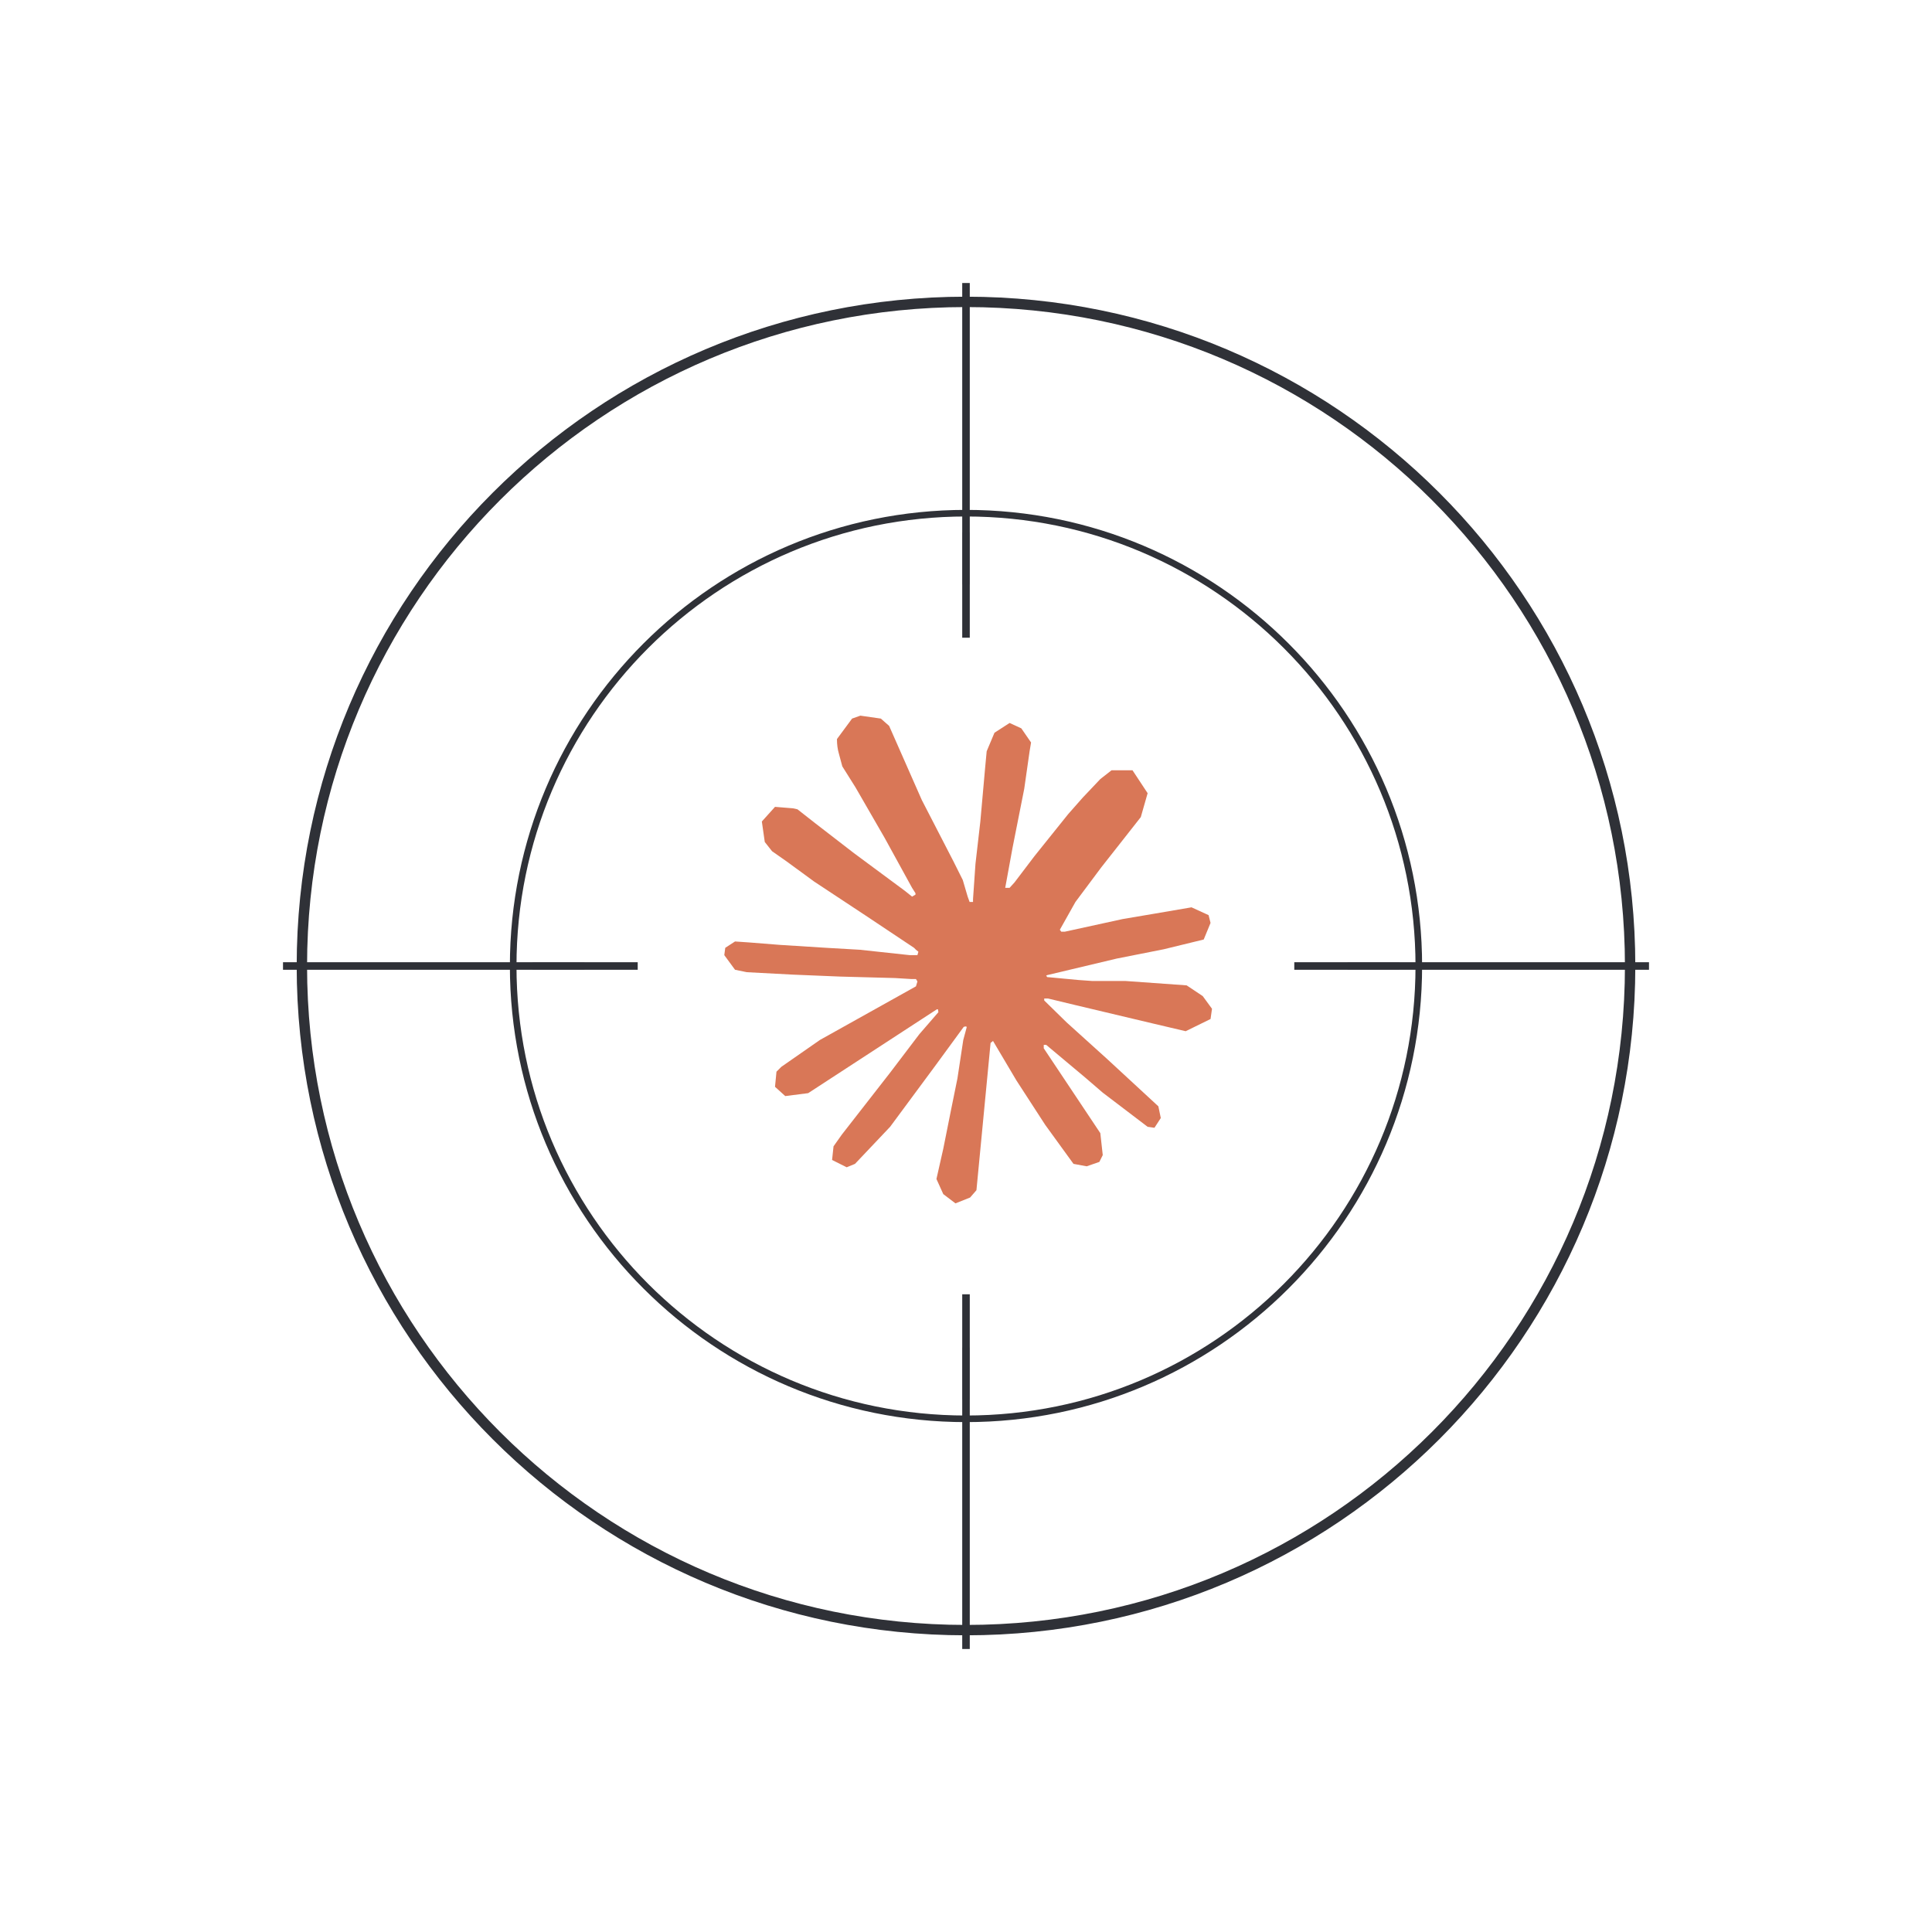
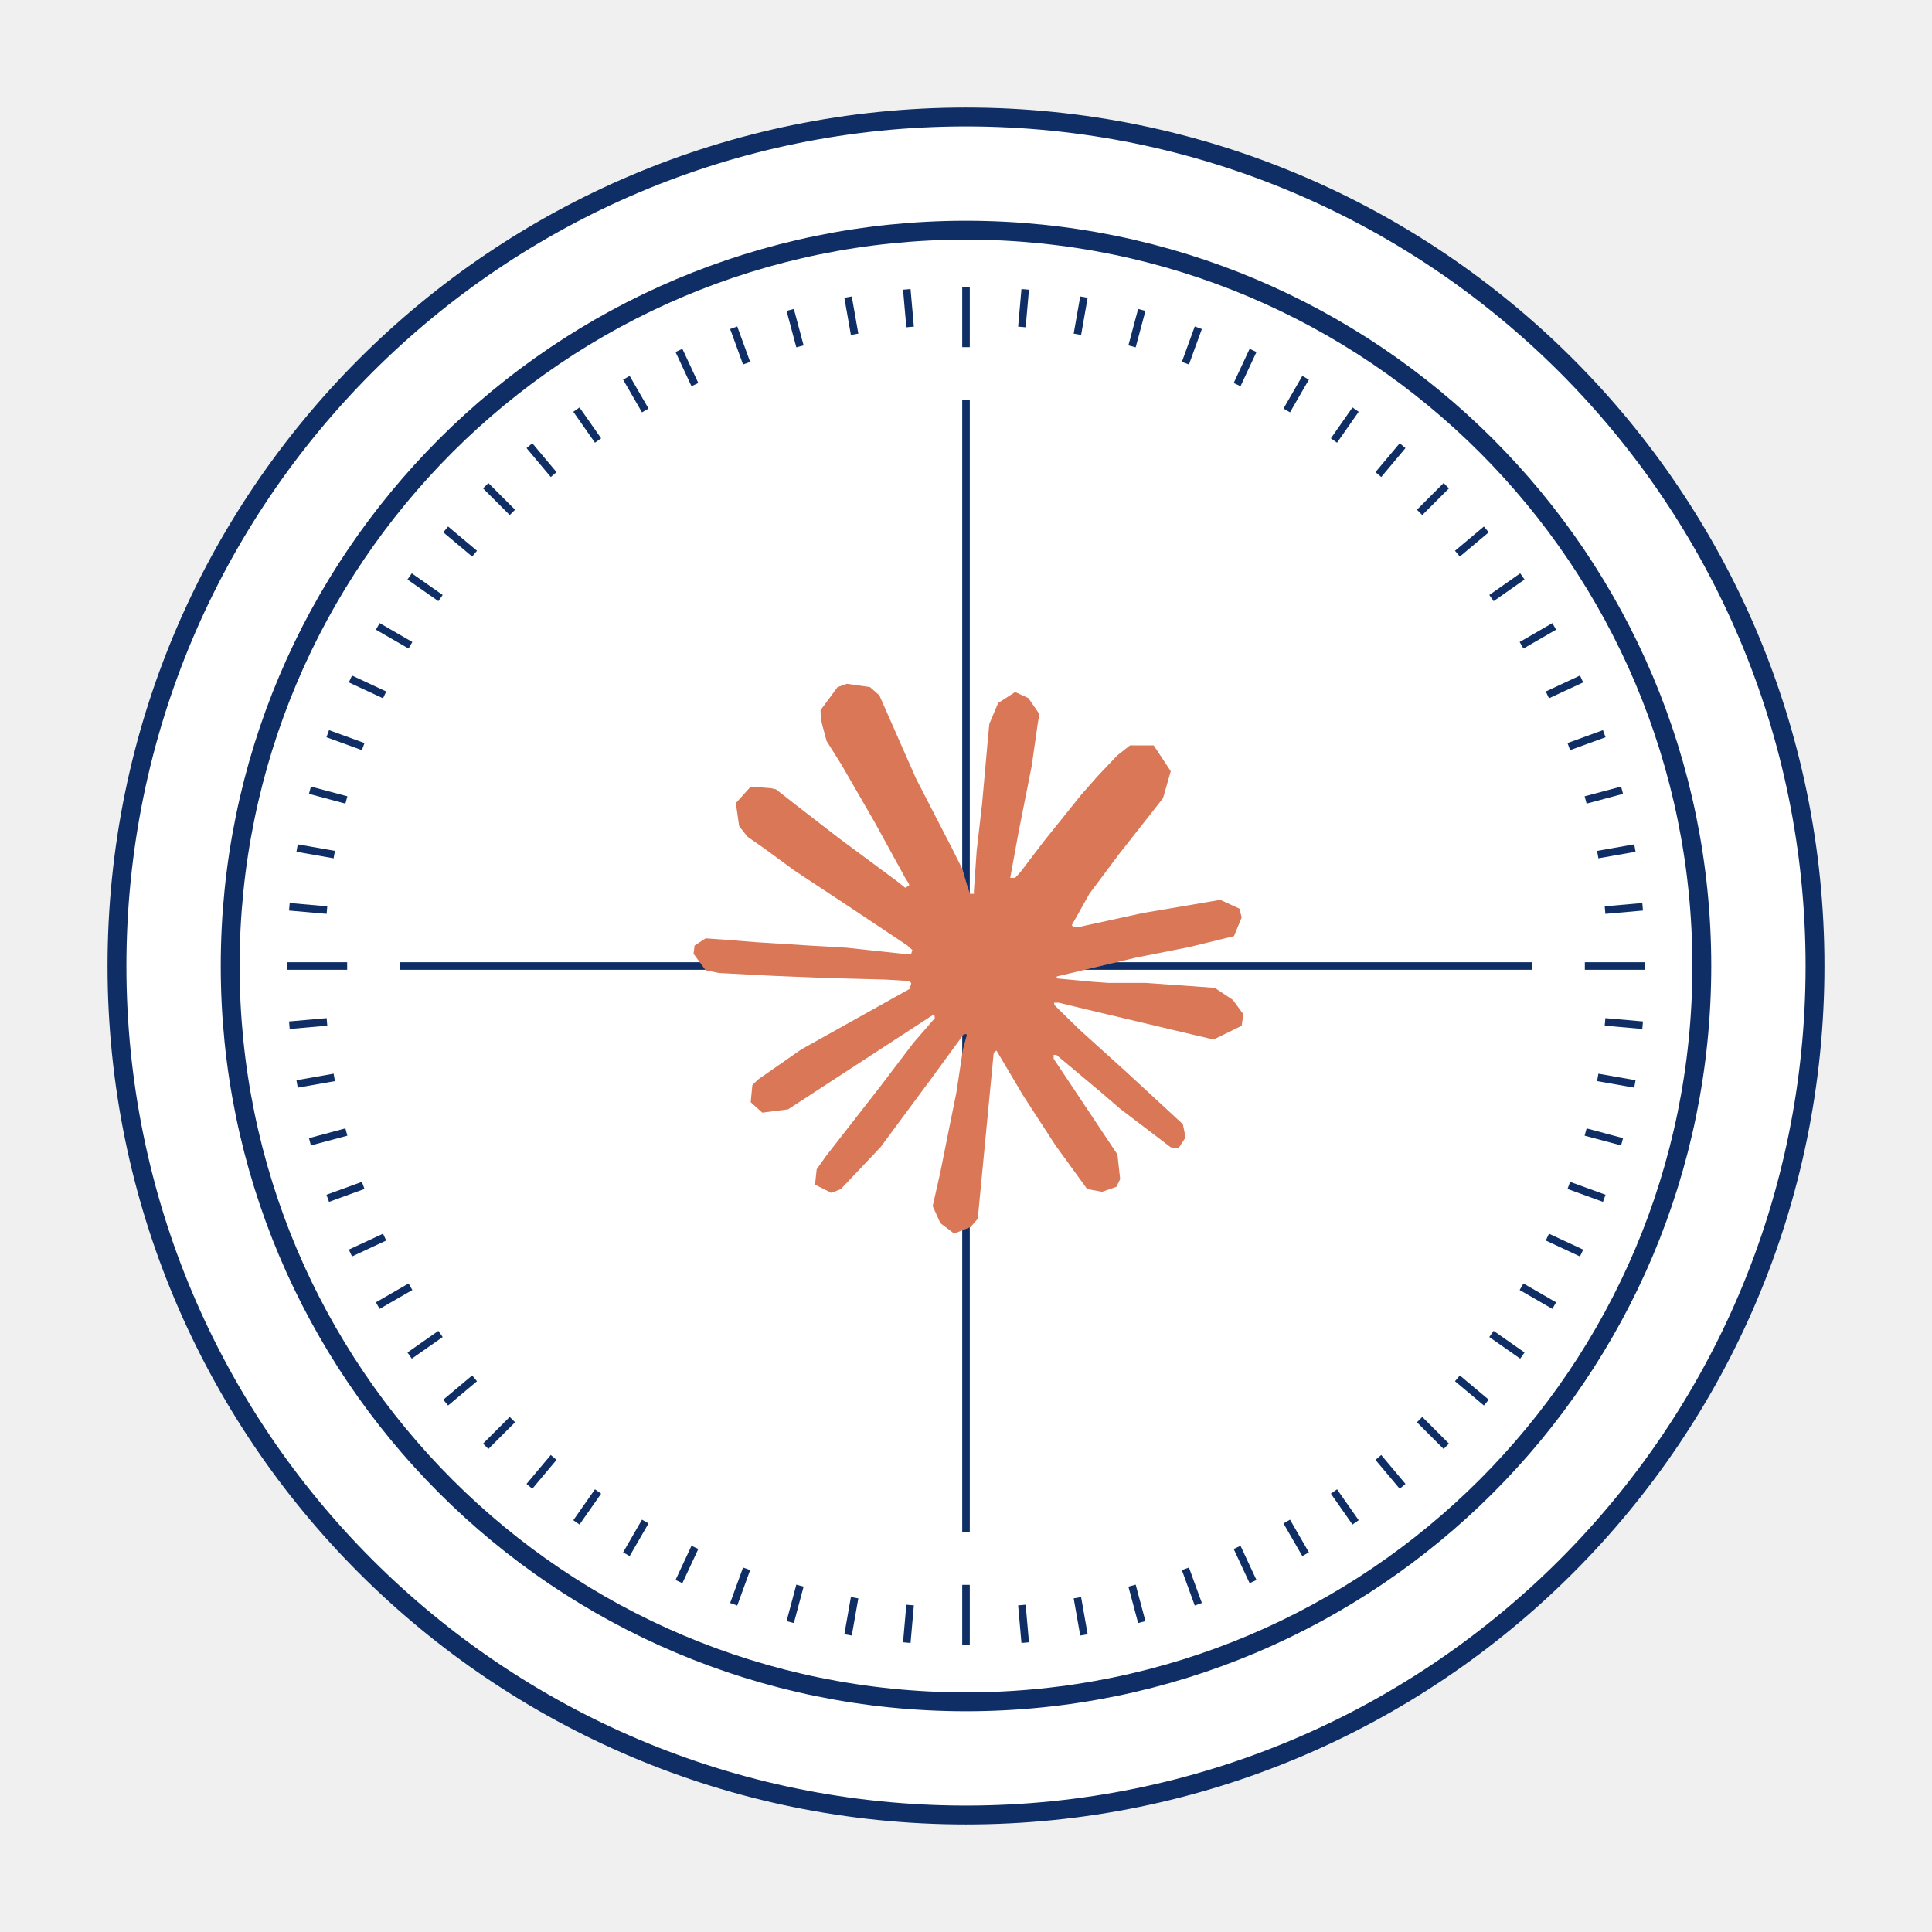
- <svg xmlns="http://www.w3.org/2000/svg" viewBox="0 0 512 512" width="512" height="512" role="img" aria-label="nephoscope symbol">
-   <rect width="512" height="512" fill="#FFFFFF" />
-   <g fill="none" stroke="#2F3137" stroke-linecap="square">
-     <circle cx="256" cy="256" r="176" stroke-width="2.75" />
-     <circle cx="256" cy="256" r="120" stroke-width="1.75" />
-     <path d="M256 76 V168" stroke-width="2" />
-     <path d="M256 344 V436" stroke-width="2" />
-     <path d="M76 256 H168" stroke-width="2" />
-     <path d="M344 256 H436" stroke-width="2" />
-     <path d="M256 142 V154" stroke-width="1.75" />
-     <path d="M256 358 V370" stroke-width="1.75" />
-     <path d="M142 256 H154" stroke-width="1.75" />
-     <path d="M358 256 H370" stroke-width="1.75" />
-   </g>
-   <g transform="translate(256 256) scale(2.75) translate(-26 -25)">
+ <svg xmlns="http://www.w3.org/2000/svg" width="1024" height="1024" viewBox="0 0 1024 1024">
+   <circle cx="512" cy="512" r="450" fill="white" stroke="#0F2E65" stroke-width="10" />
+   <circle cx="512" cy="512" r="390" fill="none" stroke="#0F2E65" stroke-width="10" />
+   <line x1="512.00" y1="184.00" x2="512.00" y2="152.00" stroke="#0F2E65" stroke-width="4" stroke-linecap="butt" />
+   <line x1="541.63" y1="173.29" x2="543.38" y2="153.37" stroke="#0F2E65" stroke-width="4" stroke-linecap="butt" />
+   <line x1="571.04" y1="177.17" x2="574.51" y2="157.47" stroke="#0F2E65" stroke-width="4" stroke-linecap="butt" />
+   <line x1="600.00" y1="183.59" x2="605.17" y2="164.27" stroke="#0F2E65" stroke-width="4" stroke-linecap="butt" />
+   <line x1="628.29" y1="192.50" x2="635.13" y2="173.71" stroke="#0F2E65" stroke-width="4" stroke-linecap="butt" />
+   <line x1="655.69" y1="203.86" x2="664.14" y2="185.73" stroke="#0F2E65" stroke-width="4" stroke-linecap="butt" />
+   <line x1="682.00" y1="217.55" x2="692.00" y2="200.23" stroke="#0F2E65" stroke-width="4" stroke-linecap="butt" />
+   <line x1="707.02" y1="233.49" x2="718.49" y2="217.11" stroke="#0F2E65" stroke-width="4" stroke-linecap="butt" />
+   <line x1="730.55" y1="251.54" x2="743.40" y2="236.22" stroke="#0F2E65" stroke-width="4" stroke-linecap="butt" />
+   <line x1="752.42" y1="271.58" x2="766.56" y2="257.44" stroke="#0F2E65" stroke-width="4" stroke-linecap="butt" />
+   <line x1="772.46" y1="293.45" x2="787.78" y2="280.60" stroke="#0F2E65" stroke-width="4" stroke-linecap="butt" />
+   <line x1="790.51" y1="316.98" x2="806.89" y2="305.51" stroke="#0F2E65" stroke-width="4" stroke-linecap="butt" />
+   <line x1="806.45" y1="342.00" x2="823.77" y2="332.00" stroke="#0F2E65" stroke-width="4" stroke-linecap="butt" />
+   <line x1="820.14" y1="368.31" x2="838.27" y2="359.86" stroke="#0F2E65" stroke-width="4" stroke-linecap="butt" />
+   <line x1="831.50" y1="395.71" x2="850.29" y2="388.87" stroke="#0F2E65" stroke-width="4" stroke-linecap="butt" />
+   <line x1="840.41" y1="424.00" x2="859.73" y2="418.83" stroke="#0F2E65" stroke-width="4" stroke-linecap="butt" />
+   <line x1="846.83" y1="452.96" x2="866.53" y2="449.49" stroke="#0F2E65" stroke-width="4" stroke-linecap="butt" />
+   <line x1="850.71" y1="482.37" x2="870.63" y2="480.62" stroke="#0F2E65" stroke-width="4" stroke-linecap="butt" />
+   <line x1="840.00" y1="512.00" x2="872.00" y2="512.00" stroke="#0F2E65" stroke-width="4" stroke-linecap="butt" />
+   <line x1="850.71" y1="541.63" x2="870.63" y2="543.38" stroke="#0F2E65" stroke-width="4" stroke-linecap="butt" />
+   <line x1="846.83" y1="571.04" x2="866.53" y2="574.51" stroke="#0F2E65" stroke-width="4" stroke-linecap="butt" />
+   <line x1="840.41" y1="600.00" x2="859.73" y2="605.17" stroke="#0F2E65" stroke-width="4" stroke-linecap="butt" />
+   <line x1="831.50" y1="628.29" x2="850.29" y2="635.13" stroke="#0F2E65" stroke-width="4" stroke-linecap="butt" />
+   <line x1="820.14" y1="655.69" x2="838.27" y2="664.14" stroke="#0F2E65" stroke-width="4" stroke-linecap="butt" />
+   <line x1="806.45" y1="682.00" x2="823.77" y2="692.00" stroke="#0F2E65" stroke-width="4" stroke-linecap="butt" />
+   <line x1="790.51" y1="707.02" x2="806.89" y2="718.49" stroke="#0F2E65" stroke-width="4" stroke-linecap="butt" />
+   <line x1="772.46" y1="730.55" x2="787.78" y2="743.40" stroke="#0F2E65" stroke-width="4" stroke-linecap="butt" />
+   <line x1="752.42" y1="752.42" x2="766.56" y2="766.56" stroke="#0F2E65" stroke-width="4" stroke-linecap="butt" />
+   <line x1="730.55" y1="772.46" x2="743.40" y2="787.78" stroke="#0F2E65" stroke-width="4" stroke-linecap="butt" />
+   <line x1="707.02" y1="790.51" x2="718.49" y2="806.89" stroke="#0F2E65" stroke-width="4" stroke-linecap="butt" />
+   <line x1="682.00" y1="806.45" x2="692.00" y2="823.77" stroke="#0F2E65" stroke-width="4" stroke-linecap="butt" />
+   <line x1="655.69" y1="820.14" x2="664.14" y2="838.27" stroke="#0F2E65" stroke-width="4" stroke-linecap="butt" />
+   <line x1="628.29" y1="831.50" x2="635.13" y2="850.29" stroke="#0F2E65" stroke-width="4" stroke-linecap="butt" />
+   <line x1="600.00" y1="840.41" x2="605.17" y2="859.73" stroke="#0F2E65" stroke-width="4" stroke-linecap="butt" />
+   <line x1="571.04" y1="846.83" x2="574.51" y2="866.53" stroke="#0F2E65" stroke-width="4" stroke-linecap="butt" />
+   <line x1="541.63" y1="850.71" x2="543.38" y2="870.63" stroke="#0F2E65" stroke-width="4" stroke-linecap="butt" />
+   <line x1="512.00" y1="840.00" x2="512.00" y2="872.00" stroke="#0F2E65" stroke-width="4" stroke-linecap="butt" />
+   <line x1="482.37" y1="850.71" x2="480.62" y2="870.63" stroke="#0F2E65" stroke-width="4" stroke-linecap="butt" />
+   <line x1="452.96" y1="846.83" x2="449.49" y2="866.53" stroke="#0F2E65" stroke-width="4" stroke-linecap="butt" />
+   <line x1="424.00" y1="840.41" x2="418.83" y2="859.73" stroke="#0F2E65" stroke-width="4" stroke-linecap="butt" />
+   <line x1="395.71" y1="831.50" x2="388.87" y2="850.29" stroke="#0F2E65" stroke-width="4" stroke-linecap="butt" />
+   <line x1="368.31" y1="820.14" x2="359.86" y2="838.27" stroke="#0F2E65" stroke-width="4" stroke-linecap="butt" />
+   <line x1="342.00" y1="806.45" x2="332.00" y2="823.77" stroke="#0F2E65" stroke-width="4" stroke-linecap="butt" />
+   <line x1="316.98" y1="790.51" x2="305.51" y2="806.89" stroke="#0F2E65" stroke-width="4" stroke-linecap="butt" />
+   <line x1="293.45" y1="772.46" x2="280.60" y2="787.78" stroke="#0F2E65" stroke-width="4" stroke-linecap="butt" />
+   <line x1="271.58" y1="752.42" x2="257.44" y2="766.56" stroke="#0F2E65" stroke-width="4" stroke-linecap="butt" />
+   <line x1="251.54" y1="730.55" x2="236.22" y2="743.40" stroke="#0F2E65" stroke-width="4" stroke-linecap="butt" />
+   <line x1="233.49" y1="707.02" x2="217.11" y2="718.49" stroke="#0F2E65" stroke-width="4" stroke-linecap="butt" />
+   <line x1="217.55" y1="682.00" x2="200.23" y2="692.00" stroke="#0F2E65" stroke-width="4" stroke-linecap="butt" />
+   <line x1="203.86" y1="655.69" x2="185.73" y2="664.14" stroke="#0F2E65" stroke-width="4" stroke-linecap="butt" />
+   <line x1="192.50" y1="628.29" x2="173.71" y2="635.13" stroke="#0F2E65" stroke-width="4" stroke-linecap="butt" />
+   <line x1="183.59" y1="600.00" x2="164.27" y2="605.17" stroke="#0F2E65" stroke-width="4" stroke-linecap="butt" />
+   <line x1="177.17" y1="571.04" x2="157.47" y2="574.51" stroke="#0F2E65" stroke-width="4" stroke-linecap="butt" />
+   <line x1="173.29" y1="541.63" x2="153.37" y2="543.38" stroke="#0F2E65" stroke-width="4" stroke-linecap="butt" />
+   <line x1="184.00" y1="512.00" x2="152.00" y2="512.00" stroke="#0F2E65" stroke-width="4" stroke-linecap="butt" />
+   <line x1="173.29" y1="482.37" x2="153.37" y2="480.62" stroke="#0F2E65" stroke-width="4" stroke-linecap="butt" />
+   <line x1="177.17" y1="452.96" x2="157.47" y2="449.49" stroke="#0F2E65" stroke-width="4" stroke-linecap="butt" />
+   <line x1="183.59" y1="424.00" x2="164.27" y2="418.83" stroke="#0F2E65" stroke-width="4" stroke-linecap="butt" />
+   <line x1="192.50" y1="395.71" x2="173.71" y2="388.87" stroke="#0F2E65" stroke-width="4" stroke-linecap="butt" />
+   <line x1="203.86" y1="368.31" x2="185.73" y2="359.86" stroke="#0F2E65" stroke-width="4" stroke-linecap="butt" />
+   <line x1="217.55" y1="342.00" x2="200.23" y2="332.00" stroke="#0F2E65" stroke-width="4" stroke-linecap="butt" />
+   <line x1="233.49" y1="316.98" x2="217.11" y2="305.51" stroke="#0F2E65" stroke-width="4" stroke-linecap="butt" />
+   <line x1="251.54" y1="293.45" x2="236.22" y2="280.60" stroke="#0F2E65" stroke-width="4" stroke-linecap="butt" />
+   <line x1="271.58" y1="271.58" x2="257.44" y2="257.44" stroke="#0F2E65" stroke-width="4" stroke-linecap="butt" />
+   <line x1="293.45" y1="251.54" x2="280.60" y2="236.22" stroke="#0F2E65" stroke-width="4" stroke-linecap="butt" />
+   <line x1="316.98" y1="233.49" x2="305.51" y2="217.11" stroke="#0F2E65" stroke-width="4" stroke-linecap="butt" />
+   <line x1="342.00" y1="217.55" x2="332.00" y2="200.23" stroke="#0F2E65" stroke-width="4" stroke-linecap="butt" />
+   <line x1="368.31" y1="203.86" x2="359.86" y2="185.73" stroke="#0F2E65" stroke-width="4" stroke-linecap="butt" />
+   <line x1="395.71" y1="192.50" x2="388.87" y2="173.71" stroke="#0F2E65" stroke-width="4" stroke-linecap="butt" />
+   <line x1="424.00" y1="183.59" x2="418.83" y2="164.27" stroke="#0F2E65" stroke-width="4" stroke-linecap="butt" />
+   <line x1="452.96" y1="177.17" x2="449.49" y2="157.47" stroke="#0F2E65" stroke-width="4" stroke-linecap="butt" />
+   <line x1="482.37" y1="173.29" x2="480.62" y2="153.37" stroke="#0F2E65" stroke-width="4" stroke-linecap="butt" />
+   <line x1="212" y1="512" x2="812" y2="512" stroke="#0F2E65" stroke-width="4" />
+   <line x1="512" y1="212" x2="512" y2="812" stroke="#0F2E65" stroke-width="4" />
+   <g transform="translate(512,512) scale(6.2) translate(-26,-25)">
    <path d="M23.152 45.525L23.81 42.611L24.562 38.851L25.173 35.843L25.737 32.13L26.066 30.908L26.019 30.814L25.784 30.861L22.964 34.715L18.687 40.496L15.303 44.068L14.504 44.397L13.094 43.692L13.235 42.376L14.034 41.248L18.687 35.279L21.507 31.566L23.34 29.451L23.293 29.169H23.199L10.791 37.253L8.582 37.535L7.595 36.642L7.736 35.185L8.206 34.715L11.919 32.13L21.178 26.96L21.319 26.49L21.178 26.255H20.708L19.157 26.161L13.893 26.02L9.334 25.832L4.869 25.597L3.741 25.362L2.707 23.952L2.801 23.247L3.741 22.636L5.104 22.73L8.065 22.965L12.53 23.247L15.773 23.435L20.567 23.952H21.319L21.413 23.623L21.178 23.435L20.99 23.247L16.337 20.145L11.355 16.855L8.723 14.928L7.313 13.941L6.608 13.048L6.326 11.074L7.595 9.664L9.334 9.805L9.757 9.899L11.496 11.262L15.209 14.129L20.097 17.748L20.802 18.312L21.131 18.124V17.983L20.802 17.466L18.17 12.672L15.35 7.784L14.081 5.763L13.752 4.541C13.626 4.118 13.564 3.648 13.564 3.131L15.021 1.157L15.82 0.875L17.794 1.157L18.593 1.862L19.815 4.635L21.742 9.006L24.797 14.928L25.69 16.714L26.16 18.312L26.348 18.829H26.677V18.547L26.912 15.163L27.382 11.074L27.852 5.81L27.993 4.306L28.745 2.52L30.202 1.58L31.33 2.097L32.27 3.46L32.129 4.306L31.612 7.925L30.484 13.612L29.779 17.466H30.202L30.672 16.949L32.599 14.411L35.842 10.369L37.252 8.771L38.944 6.985L40.025 6.139H42.046L43.503 8.348L42.845 10.651L40.777 13.283L39.038 15.492L36.547 18.829L35.043 21.508L35.184 21.696H35.513L41.106 20.474L44.161 19.957L47.733 19.346L49.378 20.098L49.566 20.85L48.908 22.448L45.054 23.388L40.542 24.281L33.821 25.879L33.727 25.926L33.821 26.067L36.829 26.349L38.145 26.443H41.341L47.263 26.866L48.814 27.9L49.707 29.122L49.566 30.109L47.169 31.284L43.973 30.532L36.453 28.746L33.915 28.135H33.539V28.323L35.701 30.438L39.602 33.963L44.537 38.522L44.772 39.65L44.161 40.59L43.503 40.496L39.179 37.206L37.487 35.749L33.727 32.6H33.492V32.929L34.338 34.198L38.944 41.107L39.179 43.222L38.85 43.88L37.628 44.303L36.359 44.068L33.633 40.308L30.86 36.031L28.604 32.224L28.369 32.412L27.006 46.606L26.395 47.311L24.985 47.875L23.81 46.982L23.152 45.525Z" fill="#D97757" />
  </g>
</svg>
